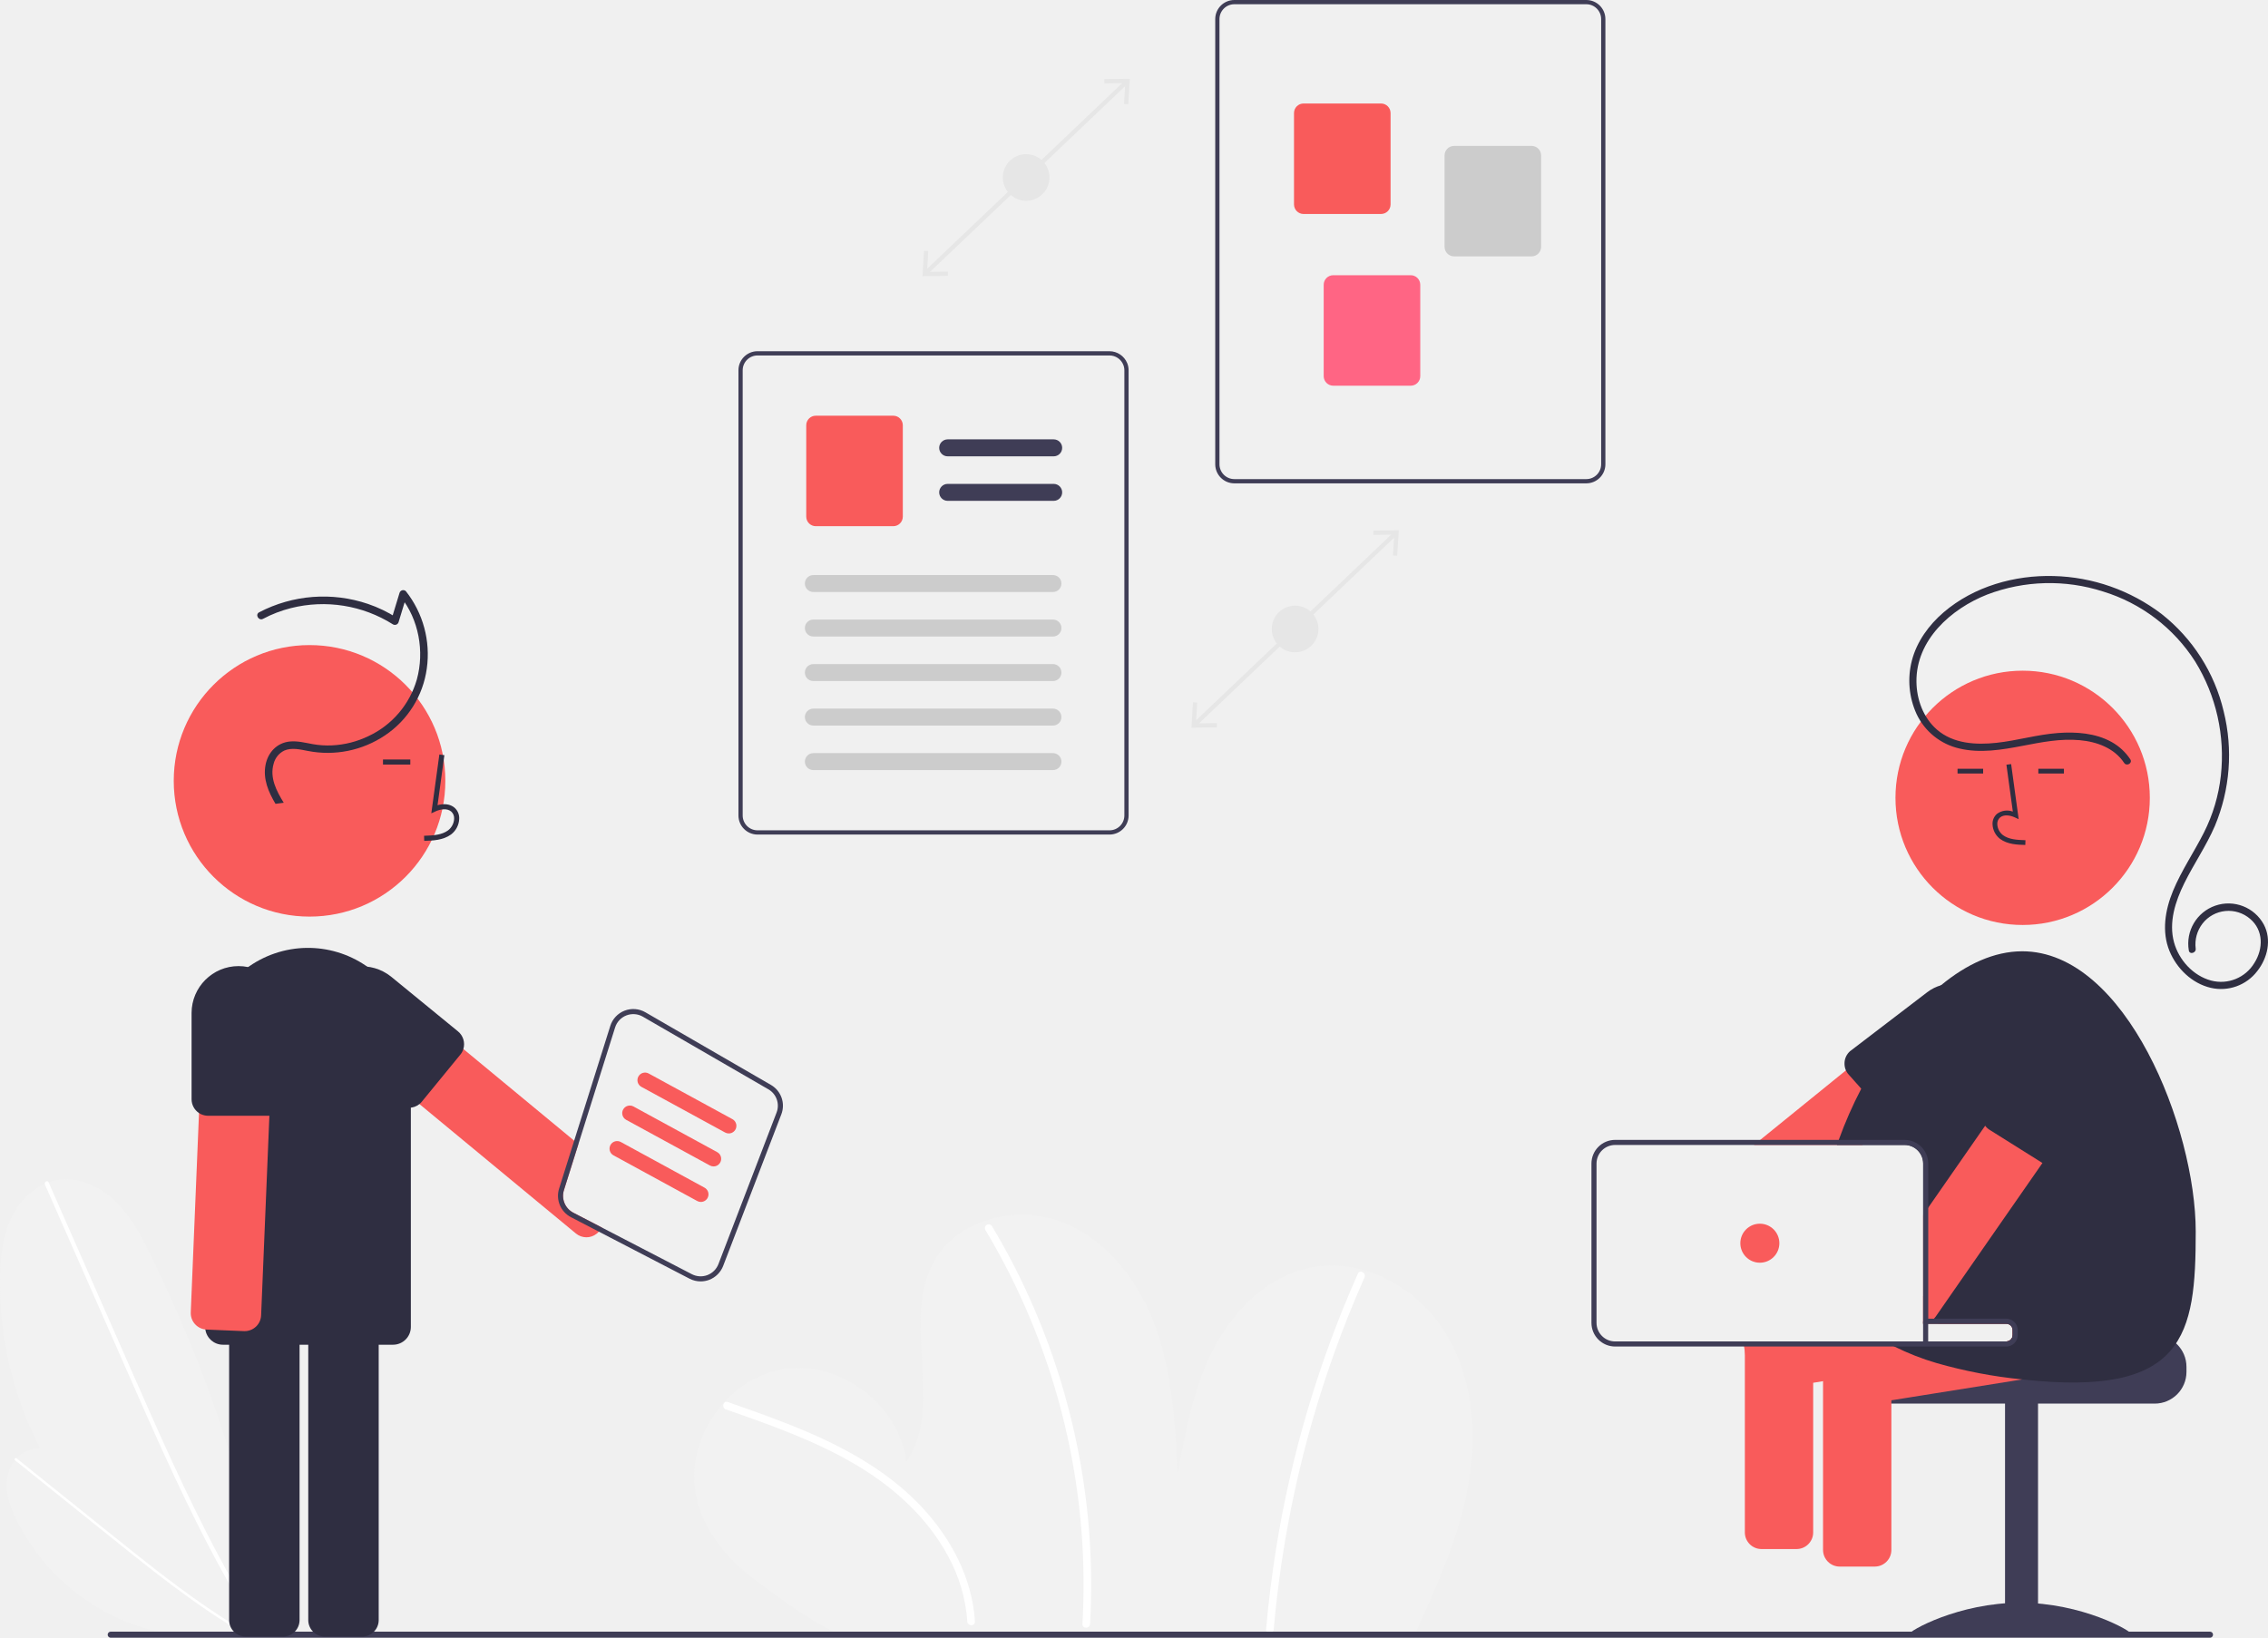
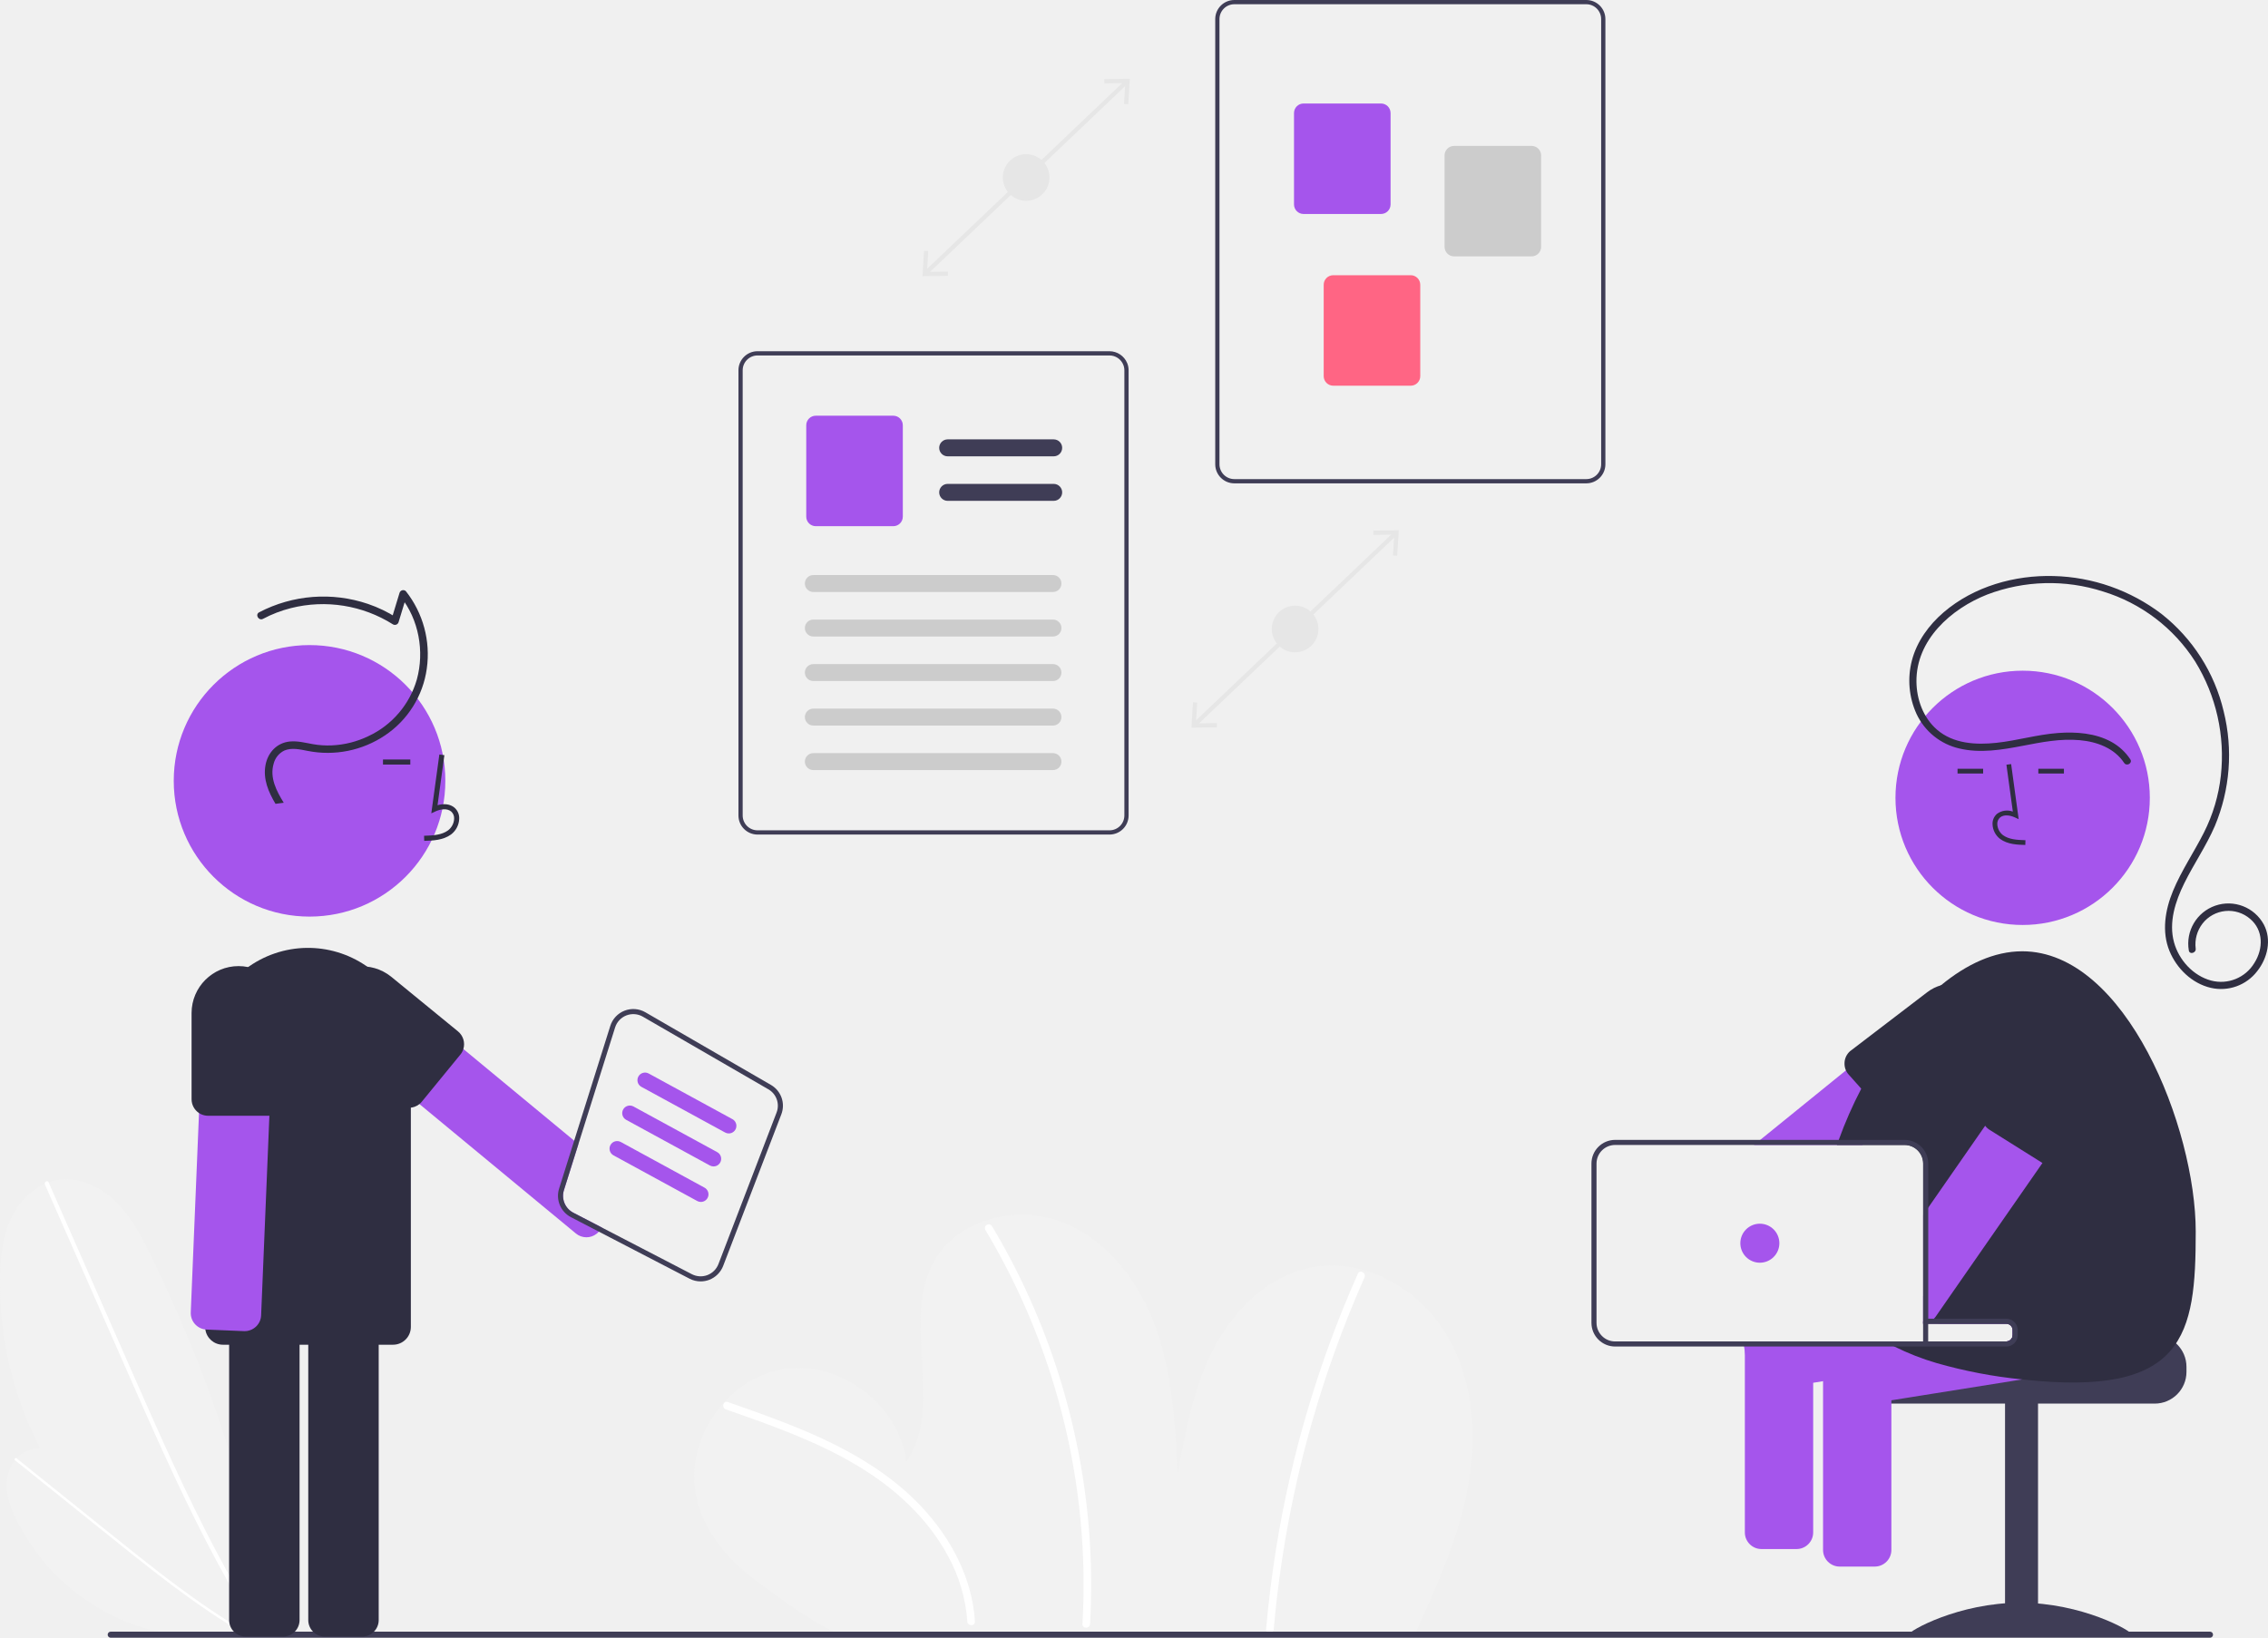
<svg xmlns="http://www.w3.org/2000/svg" data-name="Layer 1" width="893.867" height="645.616" viewBox="0 0 893.867 645.616">
  <path d="M710.155,772.465c8.799-19.006,17.592-38.294,21.411-58.887s2.216-42.943-8.721-60.804-32.473-29.974-53.024-25.936c-16.879,3.316-30.433,16.611-38.369,31.873s-11.12,32.476-14.207,49.399c-.997-19.226-2.054-38.761-8.44-56.922s-18.962-35.086-36.886-42.114-41.239-1.501-50.685,15.273c-13.308,23.633,4.338,56.782-10.965,79.175-2.625-22.462-26.114-40.208-48.439-36.596s-39.019,27.861-34.426,50.004c2.733,13.176,11.723,24.383,22.47,32.48s23.248,17.481,35.614,22.788Z" transform="translate(-153.0666 -127.1921)" fill="#f2f2f2" />
  <path d="M439.126,682.795c17.733,6.198,35.63,12.467,51.819,22.158,14.51,8.685,27.43,20.379,35.59,35.354a62.871,62.871,0,0,1,7.777,26.122c.118,1.918,3.119,1.931,3,0-1.049-17.079-9.372-32.708-20.897-45.068-12.636-13.552-29.011-22.808-45.917-29.989-10.024-4.258-20.297-7.877-30.574-11.469-1.826-.638-2.611,2.259-.798,2.893Z" transform="translate(-153.0666 -127.1921)" fill="#fff" />
  <path d="M541.412,612.051a270.255,270.255,0,0,1,25.994,57.706,273.524,273.524,0,0,1,11.99,62.141,270.113,270.113,0,0,1,.286,35.505c-.111,1.929,2.889,1.922,3,0a273.671,273.671,0,0,0-3.846-63.747,276.936,276.936,0,0,0-18.413-61.145,270.011,270.011,0,0,0-16.42-31.974,1.501,1.501,0,0,0-2.59,1.514Z" transform="translate(-153.0666 -127.1921)" fill="#fff" />
  <path d="M688.244,629.284a437.368,437.368,0,0,0-32.262,108.527q-2.53,15.767-3.917,31.688c-.168,1.923,2.833,1.912,3,0a435.796,435.796,0,0,1,24.009-109.369q5.341-14.875,11.76-29.332c.777-1.749-1.808-3.277-2.59-1.514Z" transform="translate(-153.0666 -127.1921)" fill="#fff" />
  <path d="M259.136,770.221A141.781,141.781,0,0,1,153.083,630.827c.122-7.912.954-15.99,4.28-23.17s9.504-13.39,17.232-15.091c8.434-1.857,17.333,1.939,23.619,7.861s10.406,13.736,14.198,21.495c22.838,46.734,40.189,96.88,46.686,148.488Z" transform="translate(-153.0666 -127.1921)" fill="#f2f2f2" />
  <path d="M170.768,594.124l16.006,36.367,16.006,36.367c5.069,11.518,10.129,23.04,15.368,34.482,5.194,11.341,10.565,22.603,16.295,33.684,5.722,11.065,11.804,21.949,18.405,32.515q1.233,1.974,2.49,3.932c.58.904,2.03.065,1.446-.845-6.728-10.488-12.927-21.305-18.742-32.324-5.821-11.03-11.261-22.257-16.5-33.574-5.267-11.377-10.332-22.847-15.383-34.321q-7.975-18.117-15.948-36.235l-16.006-36.367-1.992-4.526c-.433-.984-1.876-.133-1.446.845Z" transform="translate(-153.0666 -127.1921)" fill="#fff" />
  <path d="M252.459,770.473a82.967,82.967,0,0,1-92.692-43.741c-2.073-4.141-3.822-8.559-4.033-13.185s1.319-9.518,4.872-12.487c3.877-3.241,9.523-3.673,14.385-2.295s9.111,4.322,13.174,7.327c24.473,18.098,47.02,39.449,64.325,64.489Z" transform="translate(-153.0666 -127.1921)" fill="#f2f2f2" />
  <path d="M159.041,702.903l18.128,14.56,18.128,14.56c5.741,4.611,11.479,9.228,17.288,13.753,5.758,4.486,11.587,8.883,17.554,13.089,5.958,4.2,12.054,8.209,18.333,11.913q1.173.692,2.354,1.369c.545.313,1.072-.514.523-.829-6.324-3.629-12.463-7.572-18.457-11.722-6-4.155-11.855-8.516-17.63-12.977-5.806-4.485-11.532-9.072-17.252-13.666q-9.032-7.253-18.062-14.507L161.819,703.886l-2.256-1.812c-.491-.394-1.01.438-.523.829Z" transform="translate(-153.0666 -127.1921)" fill="#fff" />
  <path d="M1024.033,772.808h-827.294a1.191,1.191,0,1,1,0-2.381h827.294a1.191,1.191,0,1,1,0,2.381Z" transform="translate(-153.0666 -127.1921)" fill="#3f3d56" />
  <path d="M1002.3,653.515H946.29a2.501,2.501,0,0,1-2.5,2.5h-54.98a12.86,12.86,0,0,0-2.11,2,12.41,12.41,0,0,0-2.9,8v2a12.505,12.505,0,0,0,12.5,12.5h106a12.511,12.511,0,0,0,12.5-12.5v-2A12.517,12.517,0,0,0,1002.3,653.515Z" transform="translate(-153.0666 -127.1921)" fill="#3f3d56" />
  <rect x="790.228" y="552.827" width="13" height="92" fill="#3f3d56" />
  <path d="M993.295,771.562c0,1.405-19.699.543-44,.543s-44,.861-44-.543,19.699-12.543,44-12.543S993.295,770.158,993.295,771.562Z" transform="translate(-153.0666 -127.1921)" fill="#3f3d56" />
-   <path d="M999.85,656.395l-2.18-13.64a6.574,6.574,0,0,0-7.52-5.45l-22.49,3.59-38.52,6.15-12.53,2H943.79a2.501,2.501,0,0,1,2.5,2.5v1.97a2.501,2.501,0,0,1-2.5,2.5H874.62a6.332,6.332,0,0,0-2.43,2,6.487,6.487,0,0,0-1.24,4.96l.62,3.88.75,4.71.81,5.06a6.561,6.561,0,0,0,7.5,5.44l17.87-2.85,51.54-8.23,44.36-7.08A6.587,6.587,0,0,0,999.85,656.395Z" transform="translate(-153.0666 -127.1921)" fill="#f95b5b" />
-   <path d="M897.13,658.015a6.356,6.356,0,0,0-2.53-2H875.48a6.321,6.321,0,0,0-2.54,2,6.465,6.465,0,0,0-1.37,3.99v76.21a6.56,6.56,0,0,0,6.55,6.55H891.95a6.559,6.559,0,0,0,6.55-6.55v-76.21A6.484,6.484,0,0,0,897.13,658.015Z" transform="translate(-153.0666 -127.1921)" fill="#f95b5b" />
-   <path d="M938.75,528.215l-.13-.17-8.58-10.57a6.315,6.315,0,0,0-1.63-1.43,4.813,4.813,0,0,0-1.06-.54,6.3,6.3,0,0,0-1.71-.42,6.648,6.648,0,0,0-1.18-.02.032.032,0,0,0-.02.01,6.485,6.485,0,0,0-3.62,1.44l-17.61,14.28-22.63,18.36-33.77,27.4-2.46,2h42.73l2.47-2,8.17-6.63.58-.46,39.46-32.01.03-.02a6.457,6.457,0,0,0,1.87-2.45,6.599,6.599,0,0,0,.52-1.97A6.501,6.501,0,0,0,938.75,528.215Z" transform="translate(-153.0666 -127.1921)" fill="#f95b5b" />
+   <path d="M999.85,656.395l-2.18-13.64a6.574,6.574,0,0,0-7.52-5.45l-22.49,3.59-38.52,6.15-12.53,2H943.79a2.501,2.501,0,0,1,2.5,2.5v1.97a2.501,2.501,0,0,1-2.5,2.5H874.62a6.332,6.332,0,0,0-2.43,2,6.487,6.487,0,0,0-1.24,4.96l.62,3.88.75,4.71.81,5.06a6.561,6.561,0,0,0,7.5,5.44l17.87-2.85,51.54-8.23,44.36-7.08A6.587,6.587,0,0,0,999.85,656.395Z" transform="translate(-153.0666 -127.1921)" fill="#a555ec" />
+   <path d="M897.13,658.015a6.356,6.356,0,0,0-2.53-2H875.48a6.321,6.321,0,0,0-2.54,2,6.465,6.465,0,0,0-1.37,3.99v76.21a6.56,6.56,0,0,0,6.55,6.55H891.95a6.559,6.559,0,0,0,6.55-6.55v-76.21A6.484,6.484,0,0,0,897.13,658.015Z" transform="translate(-153.0666 -127.1921)" fill="#a555ec" />
+   <path d="M938.75,528.215l-.13-.17-8.58-10.57a6.315,6.315,0,0,0-1.63-1.43,4.813,4.813,0,0,0-1.06-.54,6.3,6.3,0,0,0-1.71-.42,6.648,6.648,0,0,0-1.18-.02.032.032,0,0,0-.02.01,6.485,6.485,0,0,0-3.62,1.44l-17.61,14.28-22.63,18.36-33.77,27.4-2.46,2h42.73l2.47-2,8.17-6.63.58-.46,39.46-32.01.03-.02a6.457,6.457,0,0,0,1.87-2.45,6.599,6.599,0,0,0,.52-1.97A6.501,6.501,0,0,0,938.75,528.215Z" transform="translate(-153.0666 -127.1921)" fill="#a555ec" />
  <path d="M938.62,528.045a16.303,16.303,0,0,0-3.56-7.3,16.118,16.118,0,0,0-6.65-4.7c-.4-.15-.79-.29-1.19-.4a17.148,17.148,0,0,0-2.76-.58.032.032,0,0,0-.02.01,16.314,16.314,0,0,0-11.8,3.26l-30.46,23.28a6.462,6.462,0,0,0-2.15,4.57,6.633,6.633,0,0,0,.55,2.97c.1.21.21.42.33.62a5.756,5.756,0,0,0,.84,1.12l4.88,5.48,11.35,12.73.32.36.73.83a6.549,6.549,0,0,0,9.27.41l26.27-28.22a16.214,16.214,0,0,0,3.19-5.03A16.466,16.466,0,0,0,938.62,528.045Z" transform="translate(-153.0666 -127.1921)" fill="#2f2e41" />
-   <circle cx="797.167" cy="314.521" r="50.122" fill="#f95b5b" />
-   <path d="M969.03,649.495l-1.37-8.6-.81-5.05a6.563,6.563,0,0,0-7.51-5.44l-36.43,5.81-9.88,1.58-2,.32v10.93H943.79a2.501,2.501,0,0,1,2.5,2.5v1.97a2.501,2.501,0,0,1-2.5,2.5H840.12c0,.02.01.04.01.06l.62,3.88,1.56,9.76a6.561,6.561,0,0,0,7.5,5.44l17.87-2.85,3.89-.62.75-.12,26.18-4.18,17.81-2.85,28.26-4.51.42-.07,18.59-2.96A6.568,6.568,0,0,0,969.03,649.495Z" transform="translate(-153.0666 -127.1921)" fill="#f95b5b" />
+   <circle cx="797.167" cy="314.521" r="50.122" fill="#a555ec" />
+   <path d="M969.03,649.495l-1.37-8.6-.81-5.05a6.563,6.563,0,0,0-7.51-5.44l-36.43,5.81-9.88,1.58-2,.32v10.93H943.79a2.501,2.501,0,0,1,2.5,2.5v1.97a2.501,2.501,0,0,1-2.5,2.5H840.12c0,.02.01.04.01.06l.62,3.88,1.56,9.76a6.561,6.561,0,0,0,7.5,5.44l17.87-2.85,3.89-.62.75-.12,26.18-4.18,17.81-2.85,28.26-4.51.42-.07,18.59-2.96A6.568,6.568,0,0,0,969.03,649.495Z" transform="translate(-153.0666 -127.1921)" fill="#a555ec" />
  <path d="M1018.45,612.715c0,40.86-4.15,65.3-68.15,58.3-.09-.01-.17-.02-.26-.03a190.03,190.03,0,0,1-33.73-6.45,100.174,100.174,0,0,1-16.64-6.52c-1.26-.64-2.47-1.31-3.66-2H943.79a2.501,2.501,0,0,0,2.5-2.5v-1.97a2.501,2.501,0,0,0-2.5-2.5H911.03v-63.16a7.341,7.341,0,0,0-7.33-7.33H877.05c.23-.66.46-1.33.71-2a163.829,163.829,0,0,1,8.87-20.18,153.933,153.933,0,0,1,16.58-25.58,106.531,106.531,0,0,1,14.84-15.19c10.03-8.28,20.95-13.4,32.03-13.4C990.94,502.205,1018.45,571.855,1018.45,612.715Z" transform="translate(-153.0666 -127.1921)" fill="#2f2e41" />
  <path d="M951.287,460.289l.052-1.873c-3.485-.097-6.557-.316-8.865-2.002a5.758,5.758,0,0,1-2.23-4.241,3.291,3.291,0,0,1,1.08-2.711c1.532-1.294,3.998-.875,5.795-.051l1.55.711-2.972-21.718-1.856.254,2.528,18.474a6.612,6.612,0,0,0-6.254.9,5.124,5.124,0,0,0-1.742,4.207,7.616,7.616,0,0,0,2.997,5.688C944.335,460.095,948.189,460.203,951.287,460.289Z" transform="translate(-153.0666 -127.1921)" fill="#2f2e41" />
  <rect x="771.509" y="303.059" width="10.088" height="1.873" fill="#2f2e41" />
  <rect x="803.351" y="303.059" width="10.088" height="1.873" fill="#2f2e41" />
  <path d="M990.235,427.941c-3.898-5.868-10.757-8.355-17.521-8.96-7.613-.681-14.969.787-22.402,2.213-8.18,1.57-16.838,3.038-25.081,1.054a24.725,24.725,0,0,1-16.807-13.578,31.627,31.627,0,0,1-1.841-21.089c1.932-7.479,6.726-14.06,12.538-19.031,11.863-10.145,27.916-14.705,43.356-14.275a73.301,73.301,0,0,1,42.494,14.942,69.019,69.019,0,0,1,24.485,38.371,71.952,71.952,0,0,1-3.484,45.257c-3.379,7.838-8.265,14.904-12.036,22.545-3.511,7.114-6.215,15.385-4.03,23.32,1.917,6.963,7.544,13.149,14.609,15.039a15.342,15.342,0,0,0,17.06-6.965c3.532-5.569,3.616-12.863-1.686-17.36a13.016,13.016,0,0,0-18.777,1.874,13.398,13.398,0,0,0-2.68,9.823c.261,1.769-2.446,2.532-2.709.747a15.849,15.849,0,0,1,29.55-10.234c3.198,6.012,1.472,13.264-2.587,18.404a17.938,17.938,0,0,1-18.289,6.577c-7.389-1.706-13.434-7.579-16.276-14.481-3.165-7.683-1.715-16.257,1.37-23.712,3.335-8.059,8.287-15.287,12.203-23.053a65.656,65.656,0,0,0,6.662-22.432,70.98,70.98,0,0,0-10.123-44.96,65.97,65.97,0,0,0-36.336-27.615,68.944,68.944,0,0,0-45.621,1.206c-14.276,5.625-28.061,17.883-27.896,34.347.071,7.033,2.681,14.205,8.068,18.896,6.438,5.606,15.402,6.085,23.494,5.21,8.144-.88,16.053-3.259,24.232-3.866,7.114-.528,14.789.021,21.142,3.555a21.138,21.138,0,0,1,7.343,6.812c1.003,1.51-1.429,2.919-2.426,1.418Z" transform="translate(-153.0666 -127.1921)" fill="#2f2e41" />
-   <path d="M980.03,542.545l-3.97-2.76-7.39-5.13a6.564,6.564,0,0,0-9.12,1.65l-24.09,34.67-22.43,32.28-2,2.88v42.91H911.21a6.531,6.531,0,0,0,4.09-2,5.831,5.831,0,0,0,.63-.77l6.98-10.06,17.25-24.83,17.88-25.72,1.7-2.45,21.92-31.55a5.682,5.682,0,0,0,.33-.52,5.269,5.269,0,0,0,.27-.53A6.55,6.55,0,0,0,980.03,542.545Z" transform="translate(-153.0666 -127.1921)" fill="#f95b5b" />
+   <path d="M980.03,542.545l-3.97-2.76-7.39-5.13a6.564,6.564,0,0,0-9.12,1.65l-24.09,34.67-22.43,32.28-2,2.88v42.91H911.21a6.531,6.531,0,0,0,4.09-2,5.831,5.831,0,0,0,.63-.77l6.98-10.06,17.25-24.83,17.88-25.72,1.7-2.45,21.92-31.55a5.682,5.682,0,0,0,.33-.52,5.269,5.269,0,0,0,.27-.53A6.55,6.55,0,0,0,980.03,542.545Z" transform="translate(-153.0666 -127.1921)" fill="#a555ec" />
  <path d="M980.1,528.825a16.088,16.088,0,0,0-2.22-1.22,16.359,16.359,0,0,0-19.98,5.16l-22.76,30.86a6.525,6.525,0,0,0,2.18,9.04l20.72,13,.26.16,1.04.65a6.573,6.573,0,0,0,9.01-2.2l16.07-31.9.27-.53.01-.01.99-1.99A16.363,16.363,0,0,0,980.1,528.825Z" transform="translate(-153.0666 -127.1921)" fill="#2f2e41" />
-   <path d="M840.75,656.015v75.29a6.559,6.559,0,0,0,6.55,6.55h13.83a6.56,6.56,0,0,0,6.55-6.55v-75.29Z" transform="translate(-153.0666 -127.1921)" fill="#f95b5b" />
+   <path d="M840.75,656.015v75.29a6.559,6.559,0,0,0,6.55,6.55h13.83a6.56,6.56,0,0,0,6.55-6.55v-75.29Z" transform="translate(-153.0666 -127.1921)" fill="#a555ec" />
  <path d="M943.79,647.045H913.03v-61.16a9.34,9.34,0,0,0-9.33-9.33H789.63a9.342,9.342,0,0,0-9.34,9.33v62.8a9.342,9.342,0,0,0,9.34,9.33H943.79c.16,0,.31-.01.46-.02.14-.01.28-.04.42-.06a4.516,4.516,0,0,0,3.62-4.42v-1.97A4.5,4.5,0,0,0,943.79,647.045Zm0,8.97H789.63a7.343,7.343,0,0,1-7.34-7.33v-62.8a7.343,7.343,0,0,1,7.34-7.33H903.7a7.341,7.341,0,0,1,7.33,7.33v63.16H943.79a2.501,2.501,0,0,1,2.5,2.5v1.97A2.501,2.501,0,0,1,943.79,656.015Z" transform="translate(-153.0666 -127.1921)" fill="#3f3d56" />
-   <circle cx="693.595" cy="490.094" r="7.69" fill="#f95b5b" />
-   <circle cx="121.996" cy="307.821" r="53.519" fill="#f95b5b" />
+   <circle cx="693.595" cy="490.094" r="7.69" fill="#a555ec" />
+   <circle cx="121.996" cy="307.821" r="53.519" fill="#a555ec" />
  <path d="M264.63,636.345H249.87a6.506,6.506,0,0,0-6.5,6.5v123.01a6.506,6.506,0,0,0,6.5,6.5h14.76a6.506,6.506,0,0,0,6.5-6.5v-123.01A6.506,6.506,0,0,0,264.63,636.345Z" transform="translate(-153.0666 -127.1921)" fill="#2f2e41" />
  <path d="M295.82,636.345H281.06a6.506,6.506,0,0,0-6.5,6.5v123.01a6.506,6.506,0,0,0,6.5,6.5h14.76a6.5,6.5,0,0,0,6.5-6.5v-123.01A6.5,6.5,0,0,0,295.82,636.345Z" transform="translate(-153.0666 -127.1921)" fill="#2f2e41" />
  <path d="M306.51,516.595a40.533,40.533,0,0,0-72.59,24.77v108.94a5.36,5.36,0,0,0,.08.99,6.996,6.996,0,0,0,6.92,6.01h67.07a7.014,7.014,0,0,0,7-7v-108.94A40.251,40.251,0,0,0,306.51,516.595Z" transform="translate(-153.0666 -127.1921)" fill="#2f2e41" />
  <path d="M320.258,458.671l-.056-2c3.721-.104,7.001-.337,9.466-2.138a6.148,6.148,0,0,0,2.381-4.528,3.514,3.514,0,0,0-1.153-2.895c-1.636-1.382-4.269-.935-6.188-.055l-1.655.759,3.173-23.19,1.981.271-2.699,19.727c2.607-.767,5.023-.437,6.678.961a5.471,5.471,0,0,1,1.86,4.492,8.133,8.133,0,0,1-3.2,6.073C327.681,458.463,323.565,458.579,320.258,458.671Z" transform="translate(-153.0666 -127.1921)" fill="#2f2e41" />
  <rect x="150.942" y="299.405" width="10.771" height="2" fill="#2f2e41" />
-   <path d="M259.37,518.135a6.451,6.451,0,0,0-4.52-2.09l-11.63-.48-3.11-.13a6.51,6.51,0,0,0-6.77,6.22l-1.84,44.32-3.25,78.59a6.511,6.511,0,0,0,5.75,6.73c.16.02.31.03.47.04l8.9.37,5.85.24a6.469,6.469,0,0,0,1.4-.09,6.535,6.535,0,0,0,3.27-1.62,6.45,6.45,0,0,0,2.09-4.52l.39-9.37,2.87-69.31,1.84-44.23A6.498,6.498,0,0,0,259.37,518.135Z" transform="translate(-153.0666 -127.1921)" fill="#f95b5b" />
+   <path d="M259.37,518.135a6.451,6.451,0,0,0-4.52-2.09l-11.63-.48-3.11-.13a6.51,6.51,0,0,0-6.77,6.22l-1.84,44.32-3.25,78.59a6.511,6.511,0,0,0,5.75,6.73c.16.02.31.03.47.04l8.9.37,5.85.24a6.469,6.469,0,0,0,1.4-.09,6.535,6.535,0,0,0,3.27-1.62,6.45,6.45,0,0,0,2.09-4.52l.39-9.37,2.87-69.31,1.84-44.23A6.498,6.498,0,0,0,259.37,518.135Z" transform="translate(-153.0666 -127.1921)" fill="#a555ec" />
  <path d="M250.85,508.435a18.089,18.089,0,0,0-3.78-.39,18.522,18.522,0,0,0-18.5,18.5v34a6.528,6.528,0,0,0,2.93,5.43,6.406,6.406,0,0,0,2.42.96,6.229,6.229,0,0,0,1.15.11h24a.92.92,0,0,0,.17-.01,6.496,6.496,0,0,0,6.33-6.49v-34A18.529,18.529,0,0,0,250.85,508.435Z" transform="translate(-153.0666 -127.1921)" fill="#2f2e41" />
-   <path d="M379.03,605.265a7.484,7.484,0,0,1-3.7-8.91l5.69-18.11-1.66-1.38-43.67-36.13-29.18-24.14-3.55-2.94a6.499,6.499,0,0,0-9.15.86l-9.41,11.38a6.488,6.488,0,0,0,.86,9.15l29.73,24.6,3.38,2.79,61.67,51.02a6.493,6.493,0,0,0,8.15.12,5.89,5.89,0,0,0,.88-.85,1.38,1.38,0,0,0,.12-.13l1.19-1.44Z" transform="translate(-153.0666 -127.1921)" fill="#f95b5b" />
+   <path d="M379.03,605.265a7.484,7.484,0,0,1-3.7-8.91l5.69-18.11-1.66-1.38-43.67-36.13-29.18-24.14-3.55-2.94a6.499,6.499,0,0,0-9.15.86l-9.41,11.38a6.488,6.488,0,0,0,.86,9.15l29.73,24.6,3.38,2.79,61.67,51.02a6.493,6.493,0,0,0,8.15.12,5.89,5.89,0,0,0,.88-.85,1.38,1.38,0,0,0,.12-.13l1.19-1.44Z" transform="translate(-153.0666 -127.1921)" fill="#a555ec" />
  <path d="M333.59,533.795l-26.31-21.53a18.501,18.501,0,0,0-23.44,28.63l26.31,21.53a6.496,6.496,0,0,0,8.22.01,5.387,5.387,0,0,0,.93-.92L334.5,542.945a6.427,6.427,0,0,0,1.19-2.21A6.535,6.535,0,0,0,333.59,533.795Z" transform="translate(-153.0666 -127.1921)" fill="#2f2e41" />
  <path d="M261.645,444.075c-2.787-4.656-4.968-9.786-3.933-15.302.924-4.926,4.469-8.762,9.567-9.266,3.07-.303,6.125.516,9.123,1.05a34.246,34.246,0,0,0,7.448.482,36.994,36.994,0,0,0,14.451-3.664,35.469,35.469,0,0,0,19.056-22.331c3.042-11.074.783-23.649-6.44-32.663l2.507-.662-3.264,10.724a1.515,1.515,0,0,1-2.204.896,51.664,51.664,0,0,0-40.201-6.427,48.947,48.947,0,0,0-11.031,4.243c-1.704.906-3.221-1.683-1.514-2.59a54.697,54.697,0,0,1,42.915-3.288,52.214,52.214,0,0,1,11.345,5.472l-2.204.896,3.264-10.724a1.512,1.512,0,0,1,2.507-.662,40.207,40.207,0,0,1,8.241,30.483,37.94,37.94,0,0,1-16.429,26.319,40.458,40.458,0,0,1-30.554,6.142c-2.936-.564-6.265-1.372-9.146-.143a7.9,7.9,0,0,0-4.234,5.208c-1.632,5.531,1.145,10.784,3.982,15.383Z" transform="translate(-153.0666 -127.1921)" fill="#2f2e41" />
  <path d="M456.89,554.875l-49.47-28.63a9.503,9.503,0,0,0-13.82,5.37l-14.24,45.25-5.94,18.89a9.483,9.483,0,0,0,4.69,11.28l10.96,5.69,35.76,18.55a9.478,9.478,0,0,0,4.38,1.07,9.655,9.655,0,0,0,3.3-.59l.07-.03a9.55,9.55,0,0,0,5.5-5.48L461,566.495A9.459,9.459,0,0,0,456.89,554.875Zm2.24,10.91-22.92,59.75a7.529,7.529,0,0,1-4.35,4.32l-.05.02a7.532,7.532,0,0,1-6.06-.37l-35.37-18.35-11.35-5.89a7.484,7.484,0,0,1-3.7-8.91l5.69-18.11,14.48-46.03a7.517,7.517,0,0,1,10.91-4.24l49.47,28.63A7.47,7.47,0,0,1,459.13,565.785Z" transform="translate(-153.0666 -127.1921)" fill="#3f3d56" />
-   <path d="M440.292,574.019a2.99,2.99,0,0,1-1.434-.367l-33-18a3,3,0,0,1,2.873-5.268l33,18a3,3,0,0,1-1.439,5.634Z" transform="translate(-153.0666 -127.1921)" fill="#f95b5b" />
-   <path d="M434.292,587.019a2.99,2.99,0,0,1-1.434-.367l-33-18a3,3,0,0,1,2.873-5.268l33,18a3,3,0,0,1-1.439,5.634Z" transform="translate(-153.0666 -127.1921)" fill="#f95b5b" />
-   <path d="M429.292,601.019a2.99,2.99,0,0,1-1.434-.367l-33-18a3,3,0,0,1,2.873-5.268l33,18a3,3,0,0,1-1.439,5.634Z" transform="translate(-153.0666 -127.1921)" fill="#f95b5b" />
+   <path d="M440.292,574.019a2.99,2.99,0,0,1-1.434-.367l-33-18a3,3,0,0,1,2.873-5.268l33,18a3,3,0,0,1-1.439,5.634Z" transform="translate(-153.0666 -127.1921)" fill="#a555ec" />
+   <path d="M434.292,587.019a2.99,2.99,0,0,1-1.434-.367l-33-18a3,3,0,0,1,2.873-5.268l33,18a3,3,0,0,1-1.439,5.634Z" transform="translate(-153.0666 -127.1921)" fill="#a555ec" />
+   <path d="M429.292,601.019a2.99,2.99,0,0,1-1.434-.367l-33-18a3,3,0,0,1,2.873-5.268l33,18a3,3,0,0,1-1.439,5.634Z" transform="translate(-153.0666 -127.1921)" fill="#a555ec" />
  <path d="M778.266,317.735H639.537a7.53,7.53,0,0,1-7.521-7.521v-175.5a7.53,7.53,0,0,1,7.521-7.521H778.266a7.53,7.53,0,0,1,7.521,7.521v175.5A7.53,7.53,0,0,1,778.266,317.735ZM639.537,128.863a5.857,5.857,0,0,0-5.85,5.85v175.5a5.857,5.857,0,0,0,5.85,5.85H778.266a5.857,5.857,0,0,0,5.85-5.85v-175.5a5.857,5.857,0,0,0-5.85-5.85Z" transform="translate(-153.0666 -127.1921)" fill="#3f3d56" />
-   <path d="M697.361,211.55h-30.537a3.765,3.765,0,0,1-3.761-3.761V171.754a3.765,3.765,0,0,1,3.761-3.761h30.537a3.765,3.765,0,0,1,3.761,3.761v36.036A3.765,3.765,0,0,1,697.361,211.55Z" transform="translate(-153.0666 -127.1921)" fill="#f95b5b" />
+   <path d="M697.361,211.55h-30.537a3.765,3.765,0,0,1-3.761-3.761V171.754a3.765,3.765,0,0,1,3.761-3.761h30.537a3.765,3.765,0,0,1,3.761,3.761v36.036A3.765,3.765,0,0,1,697.361,211.55Z" transform="translate(-153.0666 -127.1921)" fill="#a555ec" />
  <path d="M756.697,228.265h-30.537a3.765,3.765,0,0,1-3.761-3.761V188.468a3.765,3.765,0,0,1,3.761-3.761h30.537a3.765,3.765,0,0,1,3.761,3.761v36.036A3.765,3.765,0,0,1,756.697,228.265Z" transform="translate(-153.0666 -127.1921)" fill="#ccc" />
  <path d="M709.061,279.243h-30.537a3.765,3.765,0,0,1-3.761-3.761V239.447a3.765,3.765,0,0,1,3.761-3.761h30.537a3.765,3.765,0,0,1,3.761,3.761v36.036A3.765,3.765,0,0,1,709.061,279.243Z" transform="translate(-153.0666 -127.1921)" fill="#ff6584" />
  <path d="M597.305,270.299a7.602,7.602,0,0,0-6.95-4.65h-138.73a7.524,7.524,0,0,0-7.52,7.52v175.5a7.524,7.524,0,0,0,7.52,7.52h138.73a7.53,7.53,0,0,0,7.52-7.52v-175.5A7.383,7.383,0,0,0,597.305,270.299Zm-1.1,178.37a5.857,5.857,0,0,1-5.85,5.85h-138.73a5.851,5.851,0,0,1-5.85-5.85v-175.5a5.858,5.858,0,0,1,5.85-5.85h138.73a5.879,5.879,0,0,1,5.43,3.68,6.493,6.493,0,0,1,.22.66,5.795,5.795,0,0,1,.2,1.51Z" transform="translate(-153.0666 -127.1921)" fill="#3f3d56" />
  <path d="M568.35,307.085H526.564a3.343,3.343,0,1,1,0-6.686h41.786a3.343,3.343,0,0,1,0,6.686Z" transform="translate(-153.0666 -127.1921)" fill="#3f3d56" />
  <path d="M568.35,324.635H526.564a3.343,3.343,0,1,1,0-6.686h41.786a3.343,3.343,0,1,1,0,6.686Z" transform="translate(-153.0666 -127.1921)" fill="#3f3d56" />
-   <path d="M505.124,334.628h-30.537a3.765,3.765,0,0,1-3.761-3.761V294.831a3.765,3.765,0,0,1,3.761-3.761h30.537a3.765,3.765,0,0,1,3.761,3.761v36.036A3.765,3.765,0,0,1,505.124,334.628Z" transform="translate(-153.0666 -127.1921)" fill="#f95b5b" />
+   <path d="M505.124,334.628h-30.537a3.765,3.765,0,0,1-3.761-3.761V294.831a3.765,3.765,0,0,1,3.761-3.761h30.537a3.765,3.765,0,0,1,3.761,3.761v36.036A3.765,3.765,0,0,1,505.124,334.628Z" transform="translate(-153.0666 -127.1921)" fill="#a555ec" />
  <path d="M568.06,360.571H473.624a3.343,3.343,0,1,1,0-6.686h94.436a3.343,3.343,0,0,1,0,6.686Z" transform="translate(-153.0666 -127.1921)" fill="#ccc" />
  <path d="M568.06,378.121H473.624a3.343,3.343,0,1,1,0-6.686h94.436a3.343,3.343,0,0,1,0,6.686Z" transform="translate(-153.0666 -127.1921)" fill="#ccc" />
  <path d="M568.06,395.671H473.624a3.343,3.343,0,1,1,0-6.686h94.436a3.343,3.343,0,0,1,0,6.686Z" transform="translate(-153.0666 -127.1921)" fill="#ccc" />
  <path d="M568.06,413.221H473.624a3.343,3.343,0,1,1,0-6.686h94.436a3.343,3.343,0,0,1,0,6.686Z" transform="translate(-153.0666 -127.1921)" fill="#ccc" />
  <path d="M568.06,430.771H473.624a3.343,3.343,0,1,1,0-6.686h94.436a3.343,3.343,0,0,1,0,6.686Z" transform="translate(-153.0666 -127.1921)" fill="#ccc" />
  <rect x="608.895" y="374.318" width="109.196" height="1.672" transform="translate(-228.792 433.7569) rotate(-43.59326)" fill="#e6e6e6" />
  <polygon points="469.569 286.858 479.607 286.74 479.589 285.067 471.347 285.166 471.851 276.94 470.181 276.839 469.569 286.858" fill="#e6e6e6" />
  <polygon points="551.281 209.063 550.671 219.083 549.001 218.983 549.504 210.756 541.263 210.855 541.245 209.183 551.281 209.063" fill="#e6e6e6" />
  <circle cx="510.426" cy="247.962" r="9.193" fill="#e6e6e6" />
  <rect x="502.895" y="196.318" width="109.196" height="1.672" transform="translate(-135.2841 311.5833) rotate(-43.59326)" fill="#e6e6e6" />
  <polygon points="363.569 108.858 373.607 108.74 373.589 107.067 365.347 107.166 365.851 98.94 364.181 98.839 363.569 108.858" fill="#e6e6e6" />
  <polygon points="445.281 31.063 444.671 41.083 443.001 40.983 443.504 32.756 435.263 32.855 435.245 31.183 445.281 31.063" fill="#e6e6e6" />
  <circle cx="404.426" cy="69.962" r="9.193" fill="#e6e6e6" />
  <rect x="757.933" y="520.913" width="2" height="9" fill="#3f3d56" />
</svg>
